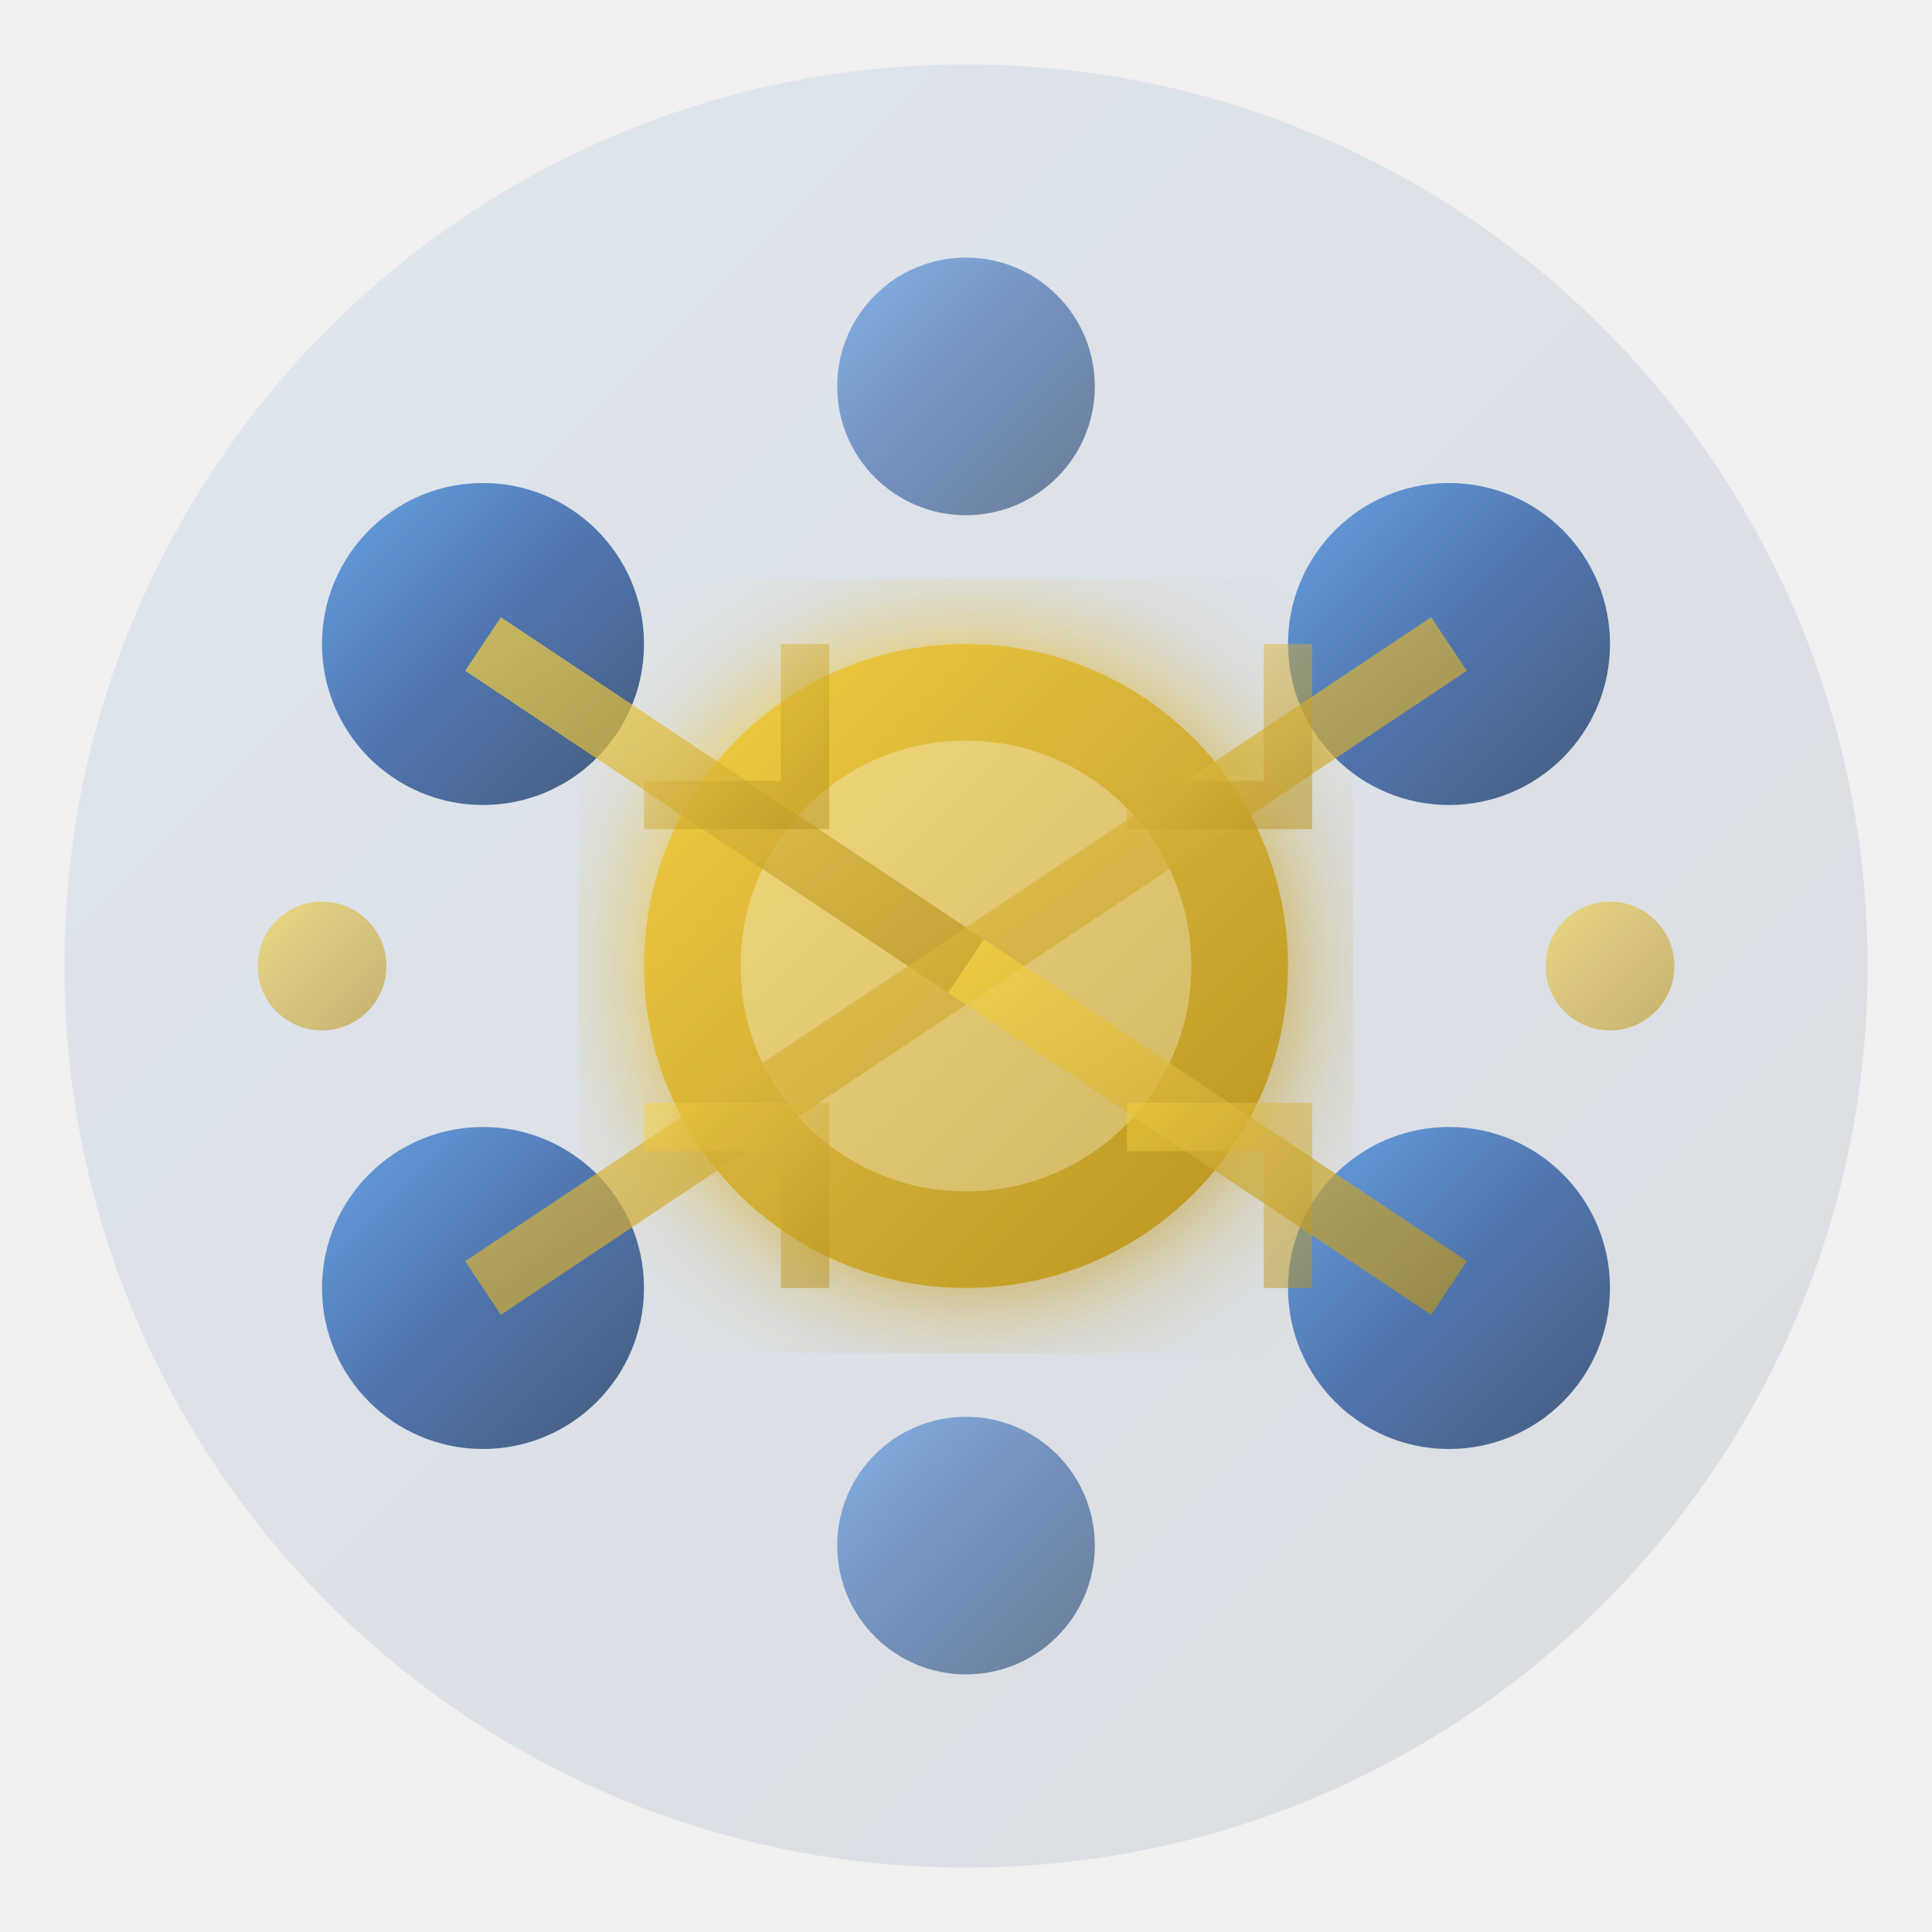
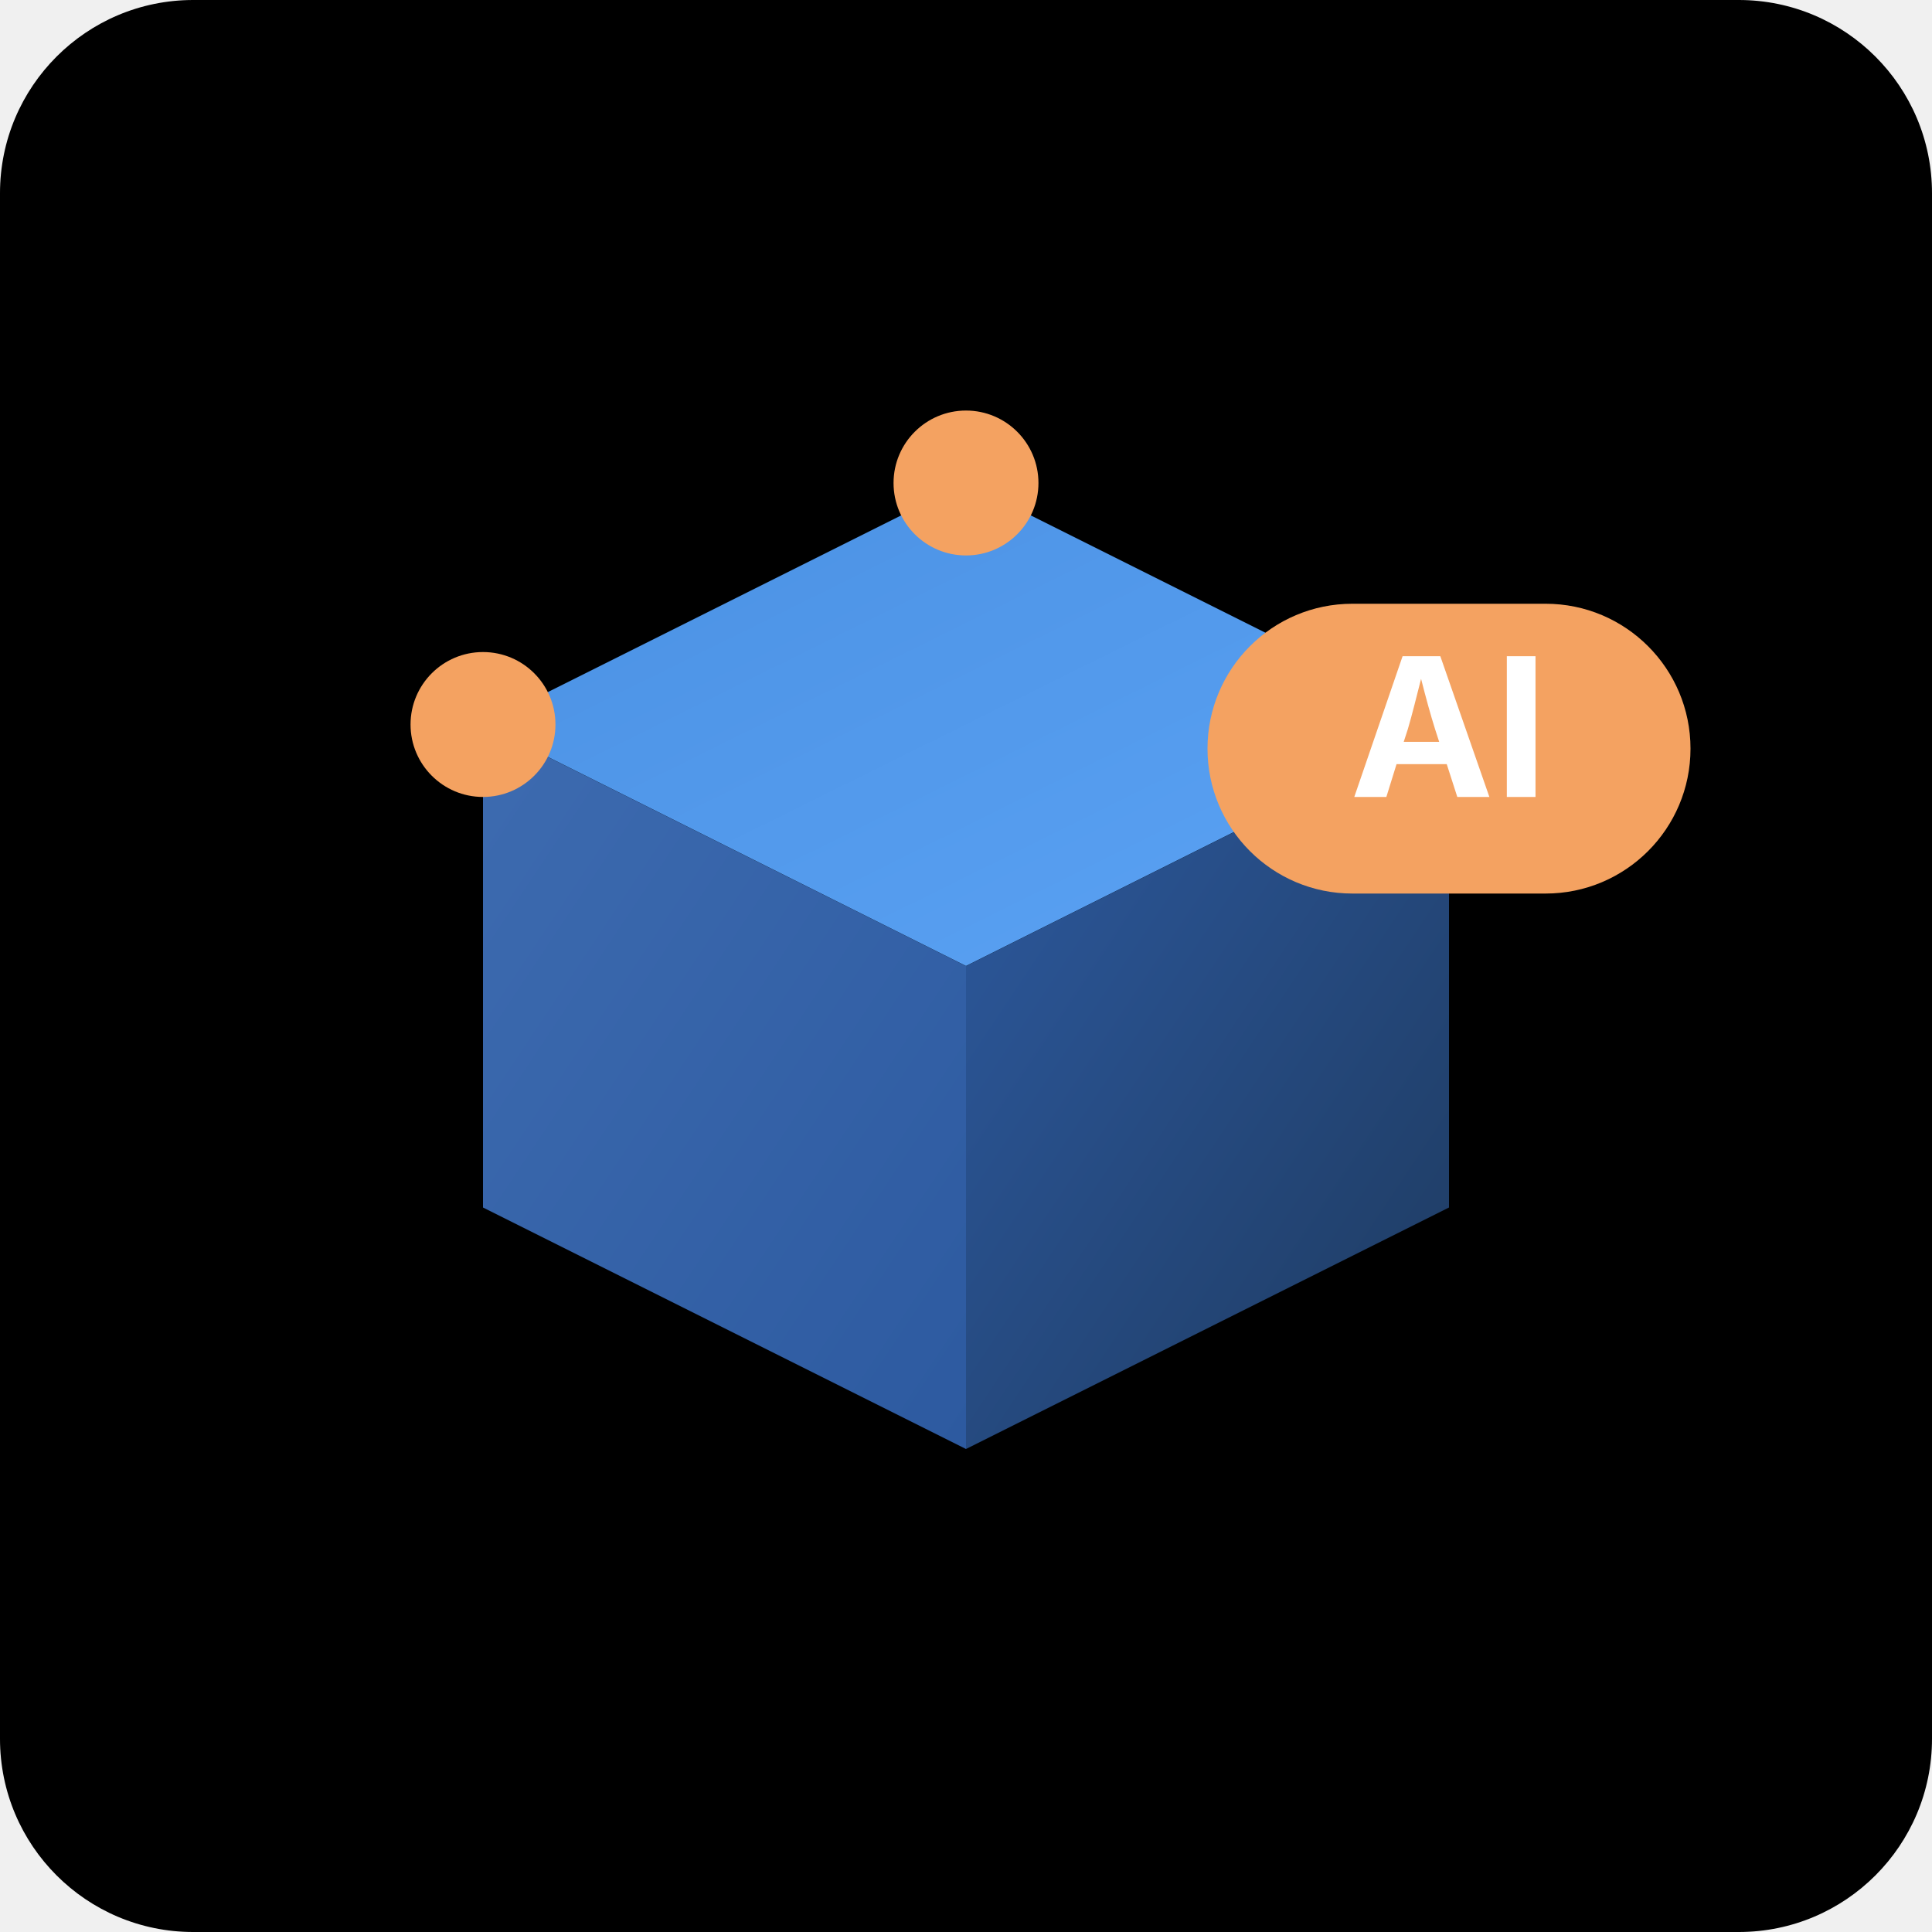
- <svg xmlns="http://www.w3.org/2000/svg" width="60" height="60" viewBox="0 0 60 60">
+ <svg xmlns="http://www.w3.org/2000/svg" width="80" height="80" viewBox="0 0 80 80">
  <defs>
-     <linearGradient id="goldGrad" x1="0%" y1="0%" x2="100%" y2="100%">
-       <stop offset="0%" style="stop-color:#f4d03f;stop-opacity:1" />
-       <stop offset="50%" style="stop-color:#d4af37;stop-opacity:1" />
-       <stop offset="100%" style="stop-color:#b8941f;stop-opacity:1" />
+     <linearGradient id="cubeTopIcon" x1="0%" y1="0%" x2="100%" y2="100%">
+       <stop offset="0%" style="stop-color:#4a90e2;stop-opacity:1" />
+       <stop offset="100%" style="stop-color:#5ba3f5;stop-opacity:1" />
    </linearGradient>
-     <linearGradient id="blueGrad" x1="0%" y1="0%" x2="100%" y2="100%">
-       <stop offset="0%" style="stop-color:#4a90e2;stop-opacity:1" />
-       <stop offset="50%" style="stop-color:#2d5aa0;stop-opacity:1" />
+     <linearGradient id="cubeSide1Icon" x1="0%" y1="0%" x2="100%" y2="100%">
+       <stop offset="0%" style="stop-color:#2d5aa0;stop-opacity:1" />
      <stop offset="100%" style="stop-color:#1e3a5f;stop-opacity:1" />
    </linearGradient>
-     <filter id="glowIcon">
-       <feGaussianBlur stdDeviation="2" result="coloredBlur" />
-       <feMerge>
-         <feMergeNode in="coloredBlur" />
-         <feMergeNode in="SourceGraphic" />
-       </feMerge>
-     </filter>
+     <linearGradient id="cubeSide2Icon" x1="0%" y1="0%" x2="100%" y2="100%">
+       <stop offset="0%" style="stop-color:#3d6bb0;stop-opacity:1" />
+       <stop offset="100%" style="stop-color:#2d5aa0;stop-opacity:1" />
+     </linearGradient>
  </defs>
-   <circle cx="30" cy="30" r="28" fill="url(#blueGrad)" opacity="0.1" />
-   <circle cx="30" cy="30" r="10" fill="url(#goldGrad)" filter="url(#glowIcon)" />
-   <circle cx="30" cy="30" r="7" fill="#ffffff" opacity="0.3" />
-   <circle cx="15" cy="20" r="5" fill="url(#blueGrad)" opacity="0.8" />
-   <circle cx="15" cy="40" r="5" fill="url(#blueGrad)" opacity="0.8" />
-   <circle cx="45" cy="20" r="5" fill="url(#blueGrad)" opacity="0.8" />
-   <circle cx="45" cy="40" r="5" fill="url(#blueGrad)" opacity="0.8" />
-   <circle cx="30" cy="12" r="4" fill="url(#blueGrad)" opacity="0.6" />
-   <circle cx="30" cy="48" r="4" fill="url(#blueGrad)" opacity="0.6" />
-   <line x1="30" y1="30" x2="15" y2="20" stroke="url(#goldGrad)" stroke-width="2" opacity="0.7" />
-   <line x1="30" y1="30" x2="15" y2="40" stroke="url(#goldGrad)" stroke-width="2" opacity="0.7" />
-   <line x1="30" y1="30" x2="45" y2="20" stroke="url(#goldGrad)" stroke-width="2" opacity="0.7" />
-   <line x1="30" y1="30" x2="45" y2="40" stroke="url(#goldGrad)" stroke-width="2" opacity="0.7" />
-   <line x1="30" y1="30" x2="30" y2="12" stroke="url(#goldGrad)" stroke-width="2" opacity="0.5" />
-   <line x1="30" y1="30" x2="30" y2="48" stroke="url(#goldGrad)" stroke-width="2" opacity="0.5" />
-   <path d="M 20 25 L 25 25 L 25 20" stroke="url(#goldGrad)" stroke-width="1.5" fill="none" opacity="0.5" />
-   <path d="M 35 25 L 40 25 L 40 20" stroke="url(#goldGrad)" stroke-width="1.5" fill="none" opacity="0.5" />
-   <path d="M 20 35 L 25 35 L 25 40" stroke="url(#goldGrad)" stroke-width="1.5" fill="none" opacity="0.5" />
-   <path d="M 35 35 L 40 35 L 40 40" stroke="url(#goldGrad)" stroke-width="1.5" fill="none" opacity="0.5" />
-   <circle cx="10" cy="30" r="2" fill="url(#goldGrad)" opacity="0.6">
-     <animate attributeName="opacity" values="0.6;1;0.6" dur="2s" repeatCount="indefinite" />
-   </circle>
-   <circle cx="50" cy="30" r="2" fill="url(#goldGrad)" opacity="0.6">
-     <animate attributeName="opacity" values="0.6;1;0.6" dur="2s" begin="0.5s" repeatCount="indefinite" />
-   </circle>
+   <rect width="80" height="80" fill="#000000" rx="8" />
+   <g id="cube-icon" transform="translate(20, 20)">
+     <path d="M 20 0 L 40 10 L 20 20 L 0 10 Z" fill="url(#cubeTopIcon)" />
+     <path d="M 40 10 L 40 30 L 20 40 L 20 20 Z" fill="url(#cubeSide1Icon)" />
+     <path d="M 0 10 L 20 20 L 20 40 L 0 30 Z" fill="url(#cubeSide2Icon)" />
+     <circle cx="20" cy="0" r="3" fill="#f4a261" />
+     <circle cx="0" cy="10" r="3" fill="#f4a261" />
+     <circle cx="40" cy="10" r="3" fill="#f4a261" />
+   </g>
+   <rect x="50" y="25" width="20" height="12" rx="6" fill="#f4a261" />
+   <text x="60" y="33" font-family="'Inter', 'Arial', sans-serif" font-size="8" font-weight="700" fill="#ffffff" text-anchor="middle">
+     AI
+   </text>
</svg>
